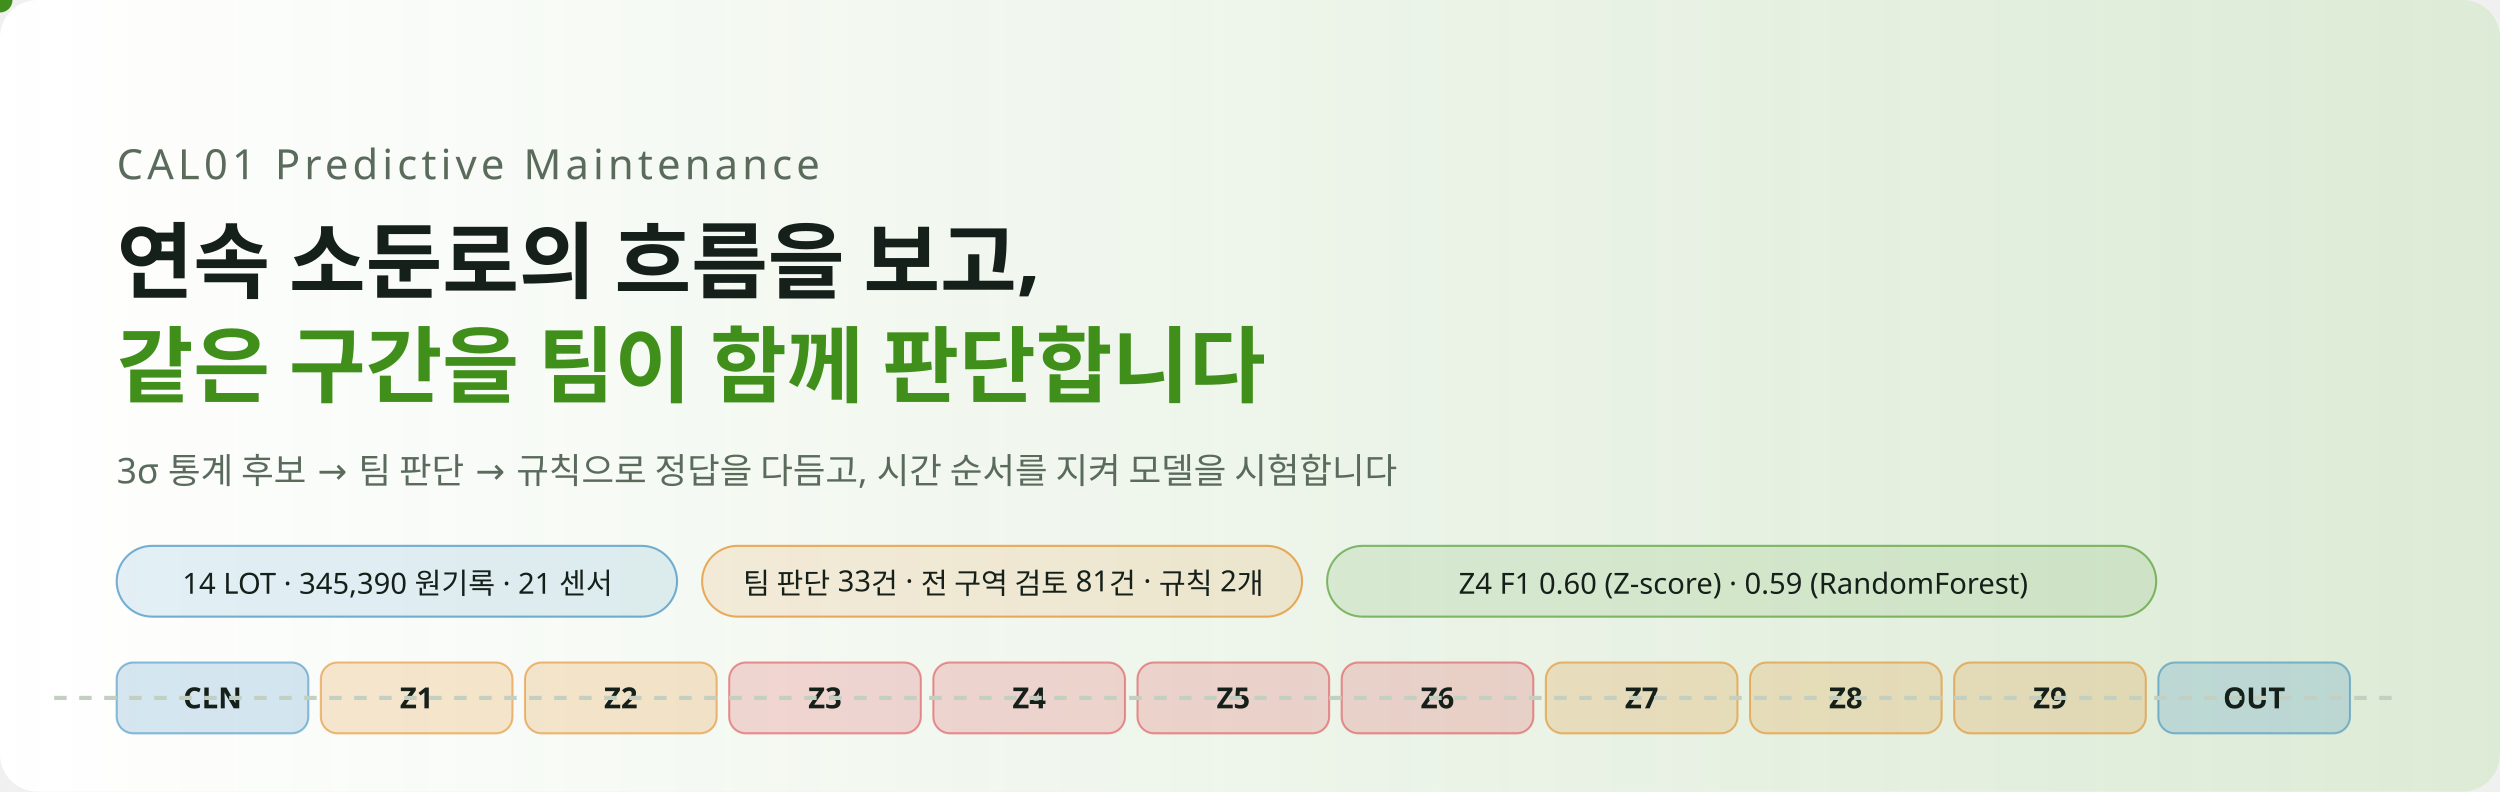
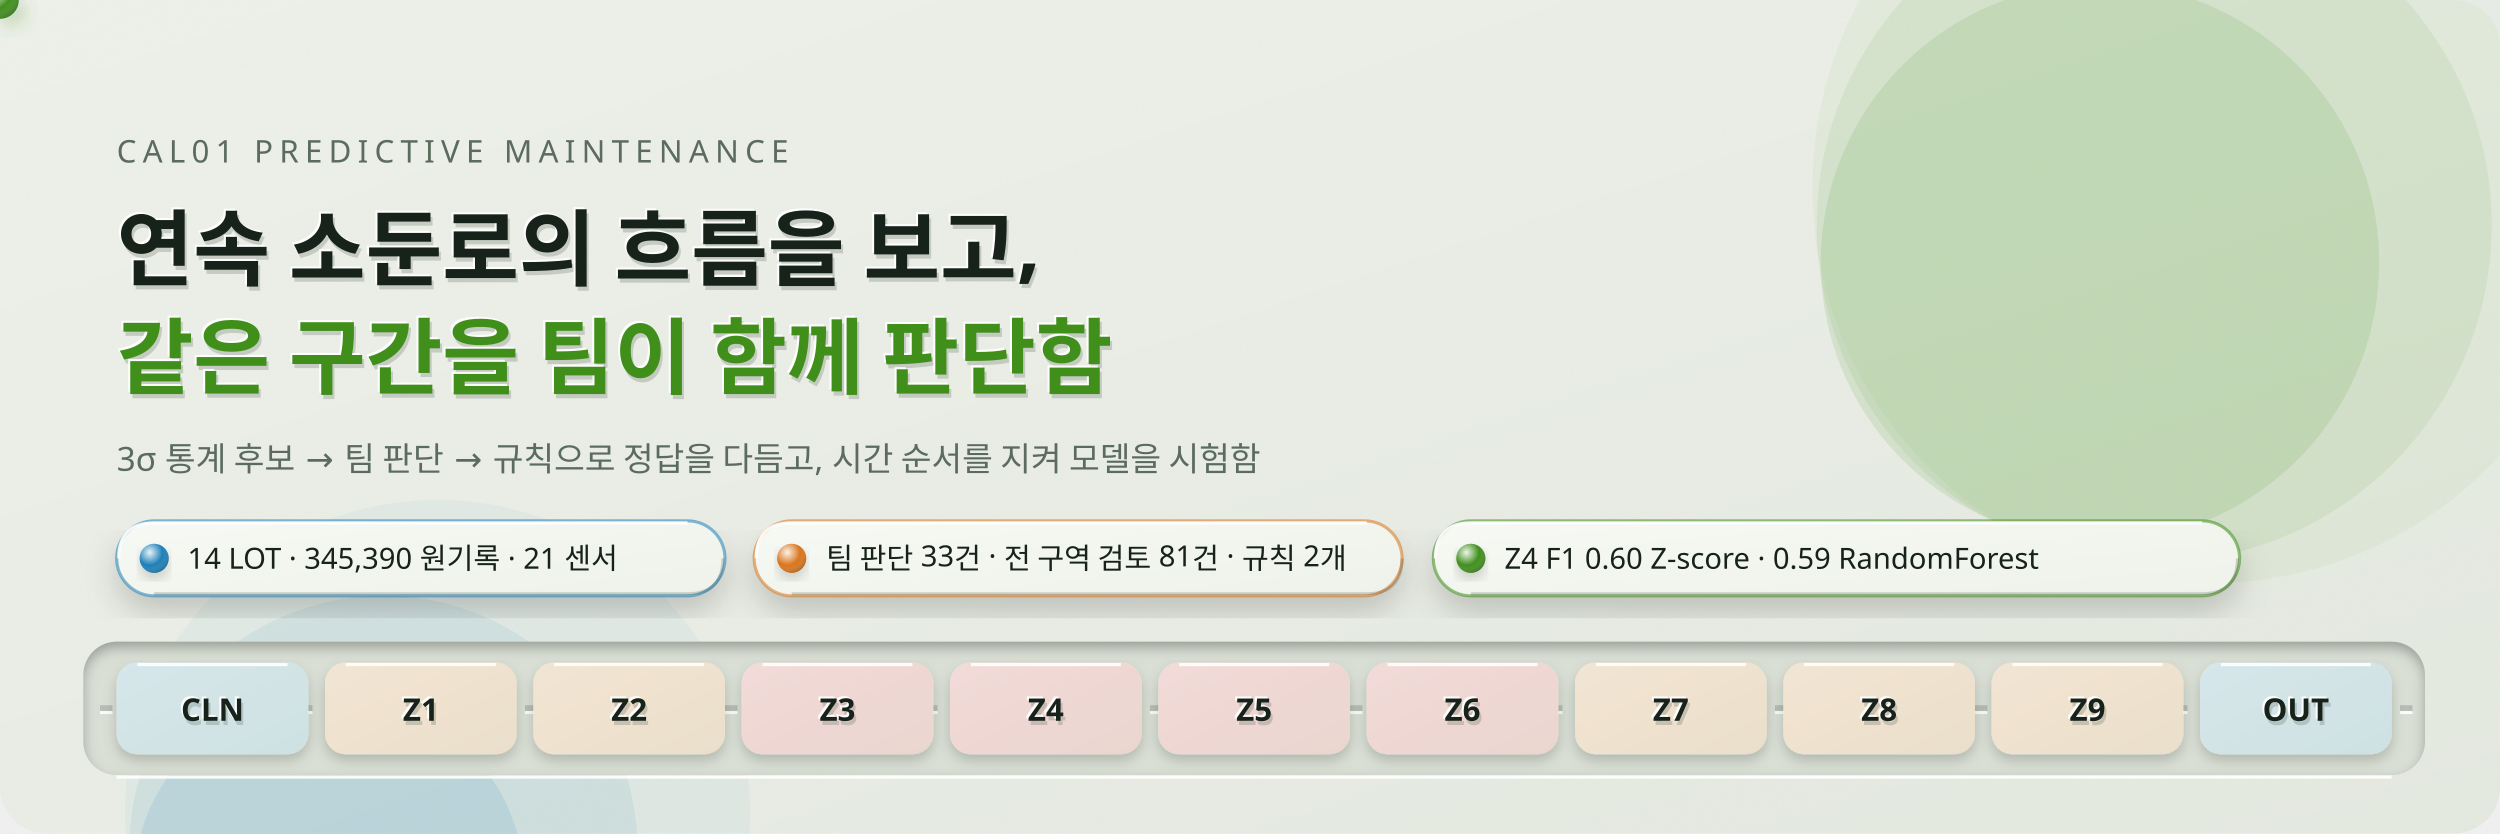
- <svg xmlns="http://www.w3.org/2000/svg" viewBox="0 0 1200 380" width="1200" height="380" font-family="Pretendard, 'Apple SD Gothic Neo', 'Malgun Gothic', 'Noto Sans KR', sans-serif">
-   <rect width="1200" height="380" rx="18" fill="#ffffff" />
+ <svg xmlns="http://www.w3.org/2000/svg" viewBox="0 0 1200 400" width="1200" height="400" font-family="Pretendard, 'Apple SD Gothic Neo', 'Malgun Gothic', 'Noto Sans KR', sans-serif">
  <defs>
-     <linearGradient id="g" x1="0" x2="1">
-       <stop offset="0" stop-color="#3f8f1a" stop-opacity="0" />
-       <stop offset="1" stop-color="#3f8f1a" stop-opacity="0.18" />
+     <filter id="shadow" x="-10%" y="-10%" width="120%" height="140%">
+       <feDropShadow dx="0" dy="8" stdDeviation="8" flood-color="#000" flood-opacity="0.18" />
+     </filter>
+     <filter id="shadow-sm" x="-10%" y="-10%" width="120%" height="140%">
+       <feDropShadow dx="0" dy="3" stdDeviation="3" flood-color="#000" flood-opacity="0.18" />
+     </filter>
+     <filter id="inset" x="-10%" y="-10%" width="120%" height="130%">
+       <feOffset dx="0" dy="3" />
+       <feGaussianBlur stdDeviation="3" result="ob" />
+       <feComposite operator="out" in="SourceGraphic" in2="ob" result="inv" />
+       <feFlood flood-color="#000" flood-opacity="0.55" result="col" />
+       <feComposite operator="in" in="col" in2="inv" result="sh" />
+       <feComposite operator="over" in="sh" in2="SourceGraphic" />
+     </filter>
+     <filter id="glow" x="-50%" y="-50%" width="200%" height="200%">
+       <feGaussianBlur stdDeviation="6" result="b" />
+       <feMerge>
+         <feMergeNode in="b" />
+         <feMergeNode in="SourceGraphic" />
+       </feMerge>
+     </filter>
+     <filter id="grain">
+       <feTurbulence type="fractalNoise" baseFrequency="0.8" numOctaves="2" stitchTiles="stitch" />
+       <feColorMatrix values="0 0 0 0 0.5  0 0 0 0 0.5  0 0 0 0 0.5  0 0 0 0.6 0" />
+     </filter>
+     <linearGradient id="plate" x1="0" y1="0" x2="1" y2="1">
+       <stop offset="0" stop-color="#f7f9f4" />
+       <stop offset="1" stop-color="#eef2ea" />
    </linearGradient>
+     <linearGradient id="bg" x1="0" y1="0" x2="1" y2="1">
+       <stop offset="0" stop-color="#eef1ea" />
+       <stop offset="1" stop-color="#e4e9df" />
+     </linearGradient>
+     <radialGradient id="coin" cx="0.35" cy="0.3" r="0.8">
+       <stop offset="0" stop-color="#ffffff" stop-opacity="0.9" />
+       <stop offset="0.55" stop-color="#ffffff" stop-opacity="0" />
+       <stop offset="1" stop-color="#1a2a1e" stop-opacity="0.35" />
+     </radialGradient>
  </defs>
-   <rect width="1200" height="380" rx="18" fill="url(#g)" />
-   <text x="56" y="86" font-size="20" fill="#5a6b5c" font-weight="normal" text-anchor="start" letter-spacing="2">CAL01 Predictive Maintenance</text>
-   <text x="56" y="140" font-size="40" fill="#15201a" font-weight="bold" text-anchor="start">연속 소둔로의 흐름을 보고,</text>
-   <text x="56" y="190" font-size="40" fill="#3f8f1a" font-weight="bold" text-anchor="start">같은 구간을 팀이 함께 판단합니다</text>
-   <text x="56" y="232" font-size="17" fill="#5a6b5c" font-weight="normal" text-anchor="start">3σ 통계 후보 → 팀 판단 → 규칙으로 정답을 다듬고, 시간 순서를 지켜 모델을 시험합니다</text>
-   <rect x="56" y="262" width="269" height="34" rx="17" fill="#1f7fb8" fill-opacity="0.12" stroke="#1f7fb8" stroke-opacity="0.6" />
-   <text x="190.8" y="285" font-size="14" fill="#15201a" font-weight="normal" text-anchor="middle">14 LOT · 345,390 원기록 · 21 센서</text>
-   <rect x="337" y="262" width="288" height="34" rx="17" fill="#e07b00" fill-opacity="0.12" stroke="#e07b00" stroke-opacity="0.6" />
-   <text x="481.6" y="285" font-size="14" fill="#15201a" font-weight="normal" text-anchor="middle">팀 판단 33건 · 전 구역 검토 81건 · 규칙 2개</text>
-   <rect x="637" y="262" width="398" height="34" rx="17" fill="#3f8f1a" fill-opacity="0.12" stroke="#3f8f1a" stroke-opacity="0.6" />
-   <text x="836.8" y="285" font-size="14" fill="#15201a" font-weight="normal" text-anchor="middle">Z4 F1 0.60 (Z-score) · 0.59 (RandomForest)</text>
-   <rect x="56" y="318" width="92" height="34" rx="8" fill="#1f7fb8" fill-opacity="0.18" stroke="#1f7fb8" stroke-opacity="0.5">
-     <animate attributeName="fill-opacity" values="0.18;0.9;0.18" keyTimes="0;0.5;1" dur="6s" begin="0.00s" repeatCount="indefinite" />
+   <rect width="1200" height="400" rx="22" fill="url(#bg)" />
+   <rect width="1200" height="400" rx="22" filter="url(#grain)" opacity="0.06" />
+   <circle cx="1060" cy="90" r="190" fill="#3f8f1a" opacity="0.05" />
+   <circle cx="1034" cy="108" r="162" fill="#3f8f1a" opacity="0.08" />
+   <circle cx="1008" cy="126" r="134" fill="#3f8f1a" opacity="0.12" />
+   <circle cx="210" cy="390" r="150" fill="#1f7fb8" opacity="0.05" />
+   <circle cx="184" cy="408" r="122" fill="#1f7fb8" opacity="0.08" />
+   <circle cx="158" cy="426" r="94" fill="#1f7fb8" opacity="0.12" />
+   <text x="56" y="78" font-size="15" fill="#5b6b5d" font-weight="normal" text-anchor="start" letter-spacing="3">CAL01 PREDICTIVE MAINTENANCE</text>
+   <text x="57" y="136" font-size="40" fill="#1a2a1e" font-weight="bold" text-anchor="start" opacity="0.18">연속 소둔로의 흐름을 보고,</text>
+   <text x="55" y="133" font-size="40" fill="#ffffff" font-weight="bold" text-anchor="start" opacity="0.9">연속 소둔로의 흐름을 보고,</text>
+   <text x="56" y="134" font-size="40" fill="#17221b" font-weight="bold" text-anchor="start">연속 소둔로의 흐름을 보고,</text>
+   <text x="57" y="188" font-size="40" fill="#1a2a1e" font-weight="bold" text-anchor="start" opacity="0.18">같은 구간을 팀이 함께 판단함</text>
+   <text x="55" y="185" font-size="40" fill="#ffffff" font-weight="bold" text-anchor="start" opacity="0.9">같은 구간을 팀이 함께 판단함</text>
+   <text x="56" y="186" font-size="40" fill="#3f8f1a" font-weight="bold" text-anchor="start">같은 구간을 팀이 함께 판단함</text>
+   <text x="56" y="226" font-size="16" fill="#5b6b5d" font-weight="normal" text-anchor="start">3σ 통계 후보 → 팀 판단 → 규칙으로 정답을 다듬고, 시간 순서를 지켜 모델을 시험함</text>
+   <rect x="56" y="250" width="292" height="36" rx="18" fill="url(#plate)" filter="url(#shadow)" />
+   <rect x="56" y="250" width="292" height="36" rx="18" fill="none" stroke="#1f7fb8" stroke-opacity="0.55" stroke-width="1.5" />
+   <path d="M 57 268 L 57 268 Q 57 251 74 251 L 330 251" fill="none" stroke="#ffffff" stroke-opacity="0.9" stroke-width="1.5" />
+   <path d="M 74 285 L 330 285 Q 347 285 347 268 L 347 268" fill="none" stroke="#1a2a1e" stroke-opacity="0.18" stroke-width="1.5" />
+   <circle cx="74" cy="268" r="7" fill="#1f7fb8" filter="url(#shadow-sm)" />
+   <circle cx="74" cy="268" r="7" fill="url(#coin)" />
+   <text x="90" y="273" font-size="14" fill="#17221b" font-weight="normal" text-anchor="start">14 LOT · 345,390 원기록 · 21 센서</text>
+   <rect x="362" y="250" width="311" height="36" rx="18" fill="url(#plate)" filter="url(#shadow)" />
+   <rect x="362" y="250" width="311" height="36" rx="18" fill="none" stroke="#d9741a" stroke-opacity="0.55" stroke-width="1.5" />
+   <path d="M 363 268 L 363 268 Q 363 251 380 251 L 656 251" fill="none" stroke="#ffffff" stroke-opacity="0.9" stroke-width="1.5" />
+   <path d="M 380 285 L 656 285 Q 673 285 673 268 L 673 268" fill="none" stroke="#1a2a1e" stroke-opacity="0.18" stroke-width="1.5" />
+   <circle cx="380" cy="268" r="7" fill="#d9741a" filter="url(#shadow-sm)" />
+   <circle cx="380" cy="268" r="7" fill="url(#coin)" />
+   <text x="396.56" y="273" font-size="14" fill="#17221b" font-weight="normal" text-anchor="start">팀 판단 33건 · 전 구역 검토 81건 · 규칙 2개</text>
+   <rect x="688" y="250" width="387" height="36" rx="18" fill="url(#plate)" filter="url(#shadow)" />
+   <rect x="688" y="250" width="387" height="36" rx="18" fill="none" stroke="#3f8f1a" stroke-opacity="0.55" stroke-width="1.5" />
+   <path d="M 689 268 L 689 268 Q 689 251 706 251 L 1057 251" fill="none" stroke="#ffffff" stroke-opacity="0.9" stroke-width="1.5" />
+   <path d="M 706 285 L 1057 285 Q 1074 285 1074 268 L 1074 268" fill="none" stroke="#1a2a1e" stroke-opacity="0.18" stroke-width="1.5" />
+   <circle cx="706" cy="268" r="7" fill="#3f8f1a" filter="url(#shadow-sm)" />
+   <circle cx="706" cy="268" r="7" fill="url(#coin)" />
+   <text x="722.16" y="273" font-size="14" fill="#17221b" font-weight="normal" text-anchor="start">Z4 F1 0.60 Z-score · 0.59 RandomForest</text>
+   <rect x="40" y="308" width="1124" height="64" rx="16" fill="#d9dfd4" filter="url(#inset)" />
+   <path d="M 56 373 L 1148 373" stroke="#ffffff" stroke-opacity="0.9" stroke-width="1.5" />
+   <line x1="48" y1="340" x2="1158" y2="340" stroke="#1a2a1e" stroke-opacity="0.18" stroke-width="3" stroke-dasharray="6 6" />
+   <line x1="48" y1="342" x2="1158" y2="342" stroke="#ffffff" stroke-opacity="0.9" stroke-width="1.5" stroke-dasharray="6 6" />
+   <rect x="56" y="318" width="92" height="44" rx="10" fill="url(#plate)" filter="url(#shadow-sm)" />
+   <rect x="56" y="318" width="92" height="44" rx="10" fill="#1f7fb8" fill-opacity="0.15">
+     <animate attributeName="fill-opacity" values="0.15;0.85;0.15" keyTimes="0;0.5;1" dur="6s" begin="0.00s" repeatCount="indefinite" />
  </rect>
-   <text x="102.0" y="340" font-size="14" fill="#15201a" font-weight="bold" text-anchor="middle">CLN</text>
-   <rect x="154" y="318" width="92" height="34" rx="8" fill="#e07b00" fill-opacity="0.18" stroke="#e07b00" stroke-opacity="0.5">
-     <animate attributeName="fill-opacity" values="0.18;0.9;0.18" keyTimes="0;0.5;1" dur="6s" begin="0.45s" repeatCount="indefinite" />
+   <path d="M 66 319 L 138 319" stroke="#ffffff" stroke-opacity="0.9" stroke-width="1.5" />
+   <text x="103.0" y="348" font-size="15" fill="#1a2a1e" font-weight="bold" text-anchor="middle" opacity="0.18">CLN</text>
+   <text x="101.0" y="345" font-size="15" fill="#ffffff" font-weight="bold" text-anchor="middle" opacity="0.9">CLN</text>
+   <text x="102.0" y="346" font-size="15" fill="#17221b" font-weight="bold" text-anchor="middle">CLN</text>
+   <rect x="156" y="318" width="92" height="44" rx="10" fill="url(#plate)" filter="url(#shadow-sm)" />
+   <rect x="156" y="318" width="92" height="44" rx="10" fill="#d9741a" fill-opacity="0.15">
+     <animate attributeName="fill-opacity" values="0.15;0.85;0.15" keyTimes="0;0.5;1" dur="6s" begin="0.45s" repeatCount="indefinite" />
  </rect>
-   <text x="200.0" y="340" font-size="14" fill="#15201a" font-weight="bold" text-anchor="middle">Z1</text>
-   <rect x="252" y="318" width="92" height="34" rx="8" fill="#e07b00" fill-opacity="0.18" stroke="#e07b00" stroke-opacity="0.5">
-     <animate attributeName="fill-opacity" values="0.18;0.9;0.18" keyTimes="0;0.5;1" dur="6s" begin="0.90s" repeatCount="indefinite" />
+   <path d="M 166 319 L 238 319" stroke="#ffffff" stroke-opacity="0.9" stroke-width="1.5" />
+   <text x="203.0" y="348" font-size="15" fill="#1a2a1e" font-weight="bold" text-anchor="middle" opacity="0.18">Z1</text>
+   <text x="201.0" y="345" font-size="15" fill="#ffffff" font-weight="bold" text-anchor="middle" opacity="0.9">Z1</text>
+   <text x="202.0" y="346" font-size="15" fill="#17221b" font-weight="bold" text-anchor="middle">Z1</text>
+   <rect x="256" y="318" width="92" height="44" rx="10" fill="url(#plate)" filter="url(#shadow-sm)" />
+   <rect x="256" y="318" width="92" height="44" rx="10" fill="#d9741a" fill-opacity="0.15">
+     <animate attributeName="fill-opacity" values="0.15;0.85;0.15" keyTimes="0;0.5;1" dur="6s" begin="0.90s" repeatCount="indefinite" />
  </rect>
-   <text x="298.0" y="340" font-size="14" fill="#15201a" font-weight="bold" text-anchor="middle">Z2</text>
-   <rect x="350" y="318" width="92" height="34" rx="8" fill="#d8323a" fill-opacity="0.18" stroke="#d8323a" stroke-opacity="0.5">
-     <animate attributeName="fill-opacity" values="0.18;0.9;0.18" keyTimes="0;0.5;1" dur="6s" begin="1.35s" repeatCount="indefinite" />
+   <path d="M 266 319 L 338 319" stroke="#ffffff" stroke-opacity="0.9" stroke-width="1.5" />
+   <text x="303.0" y="348" font-size="15" fill="#1a2a1e" font-weight="bold" text-anchor="middle" opacity="0.18">Z2</text>
+   <text x="301.0" y="345" font-size="15" fill="#ffffff" font-weight="bold" text-anchor="middle" opacity="0.9">Z2</text>
+   <text x="302.0" y="346" font-size="15" fill="#17221b" font-weight="bold" text-anchor="middle">Z2</text>
+   <rect x="356" y="318" width="92" height="44" rx="10" fill="url(#plate)" filter="url(#shadow-sm)" />
+   <rect x="356" y="318" width="92" height="44" rx="10" fill="#d8323a" fill-opacity="0.15">
+     <animate attributeName="fill-opacity" values="0.15;0.85;0.15" keyTimes="0;0.5;1" dur="6s" begin="1.35s" repeatCount="indefinite" />
  </rect>
-   <text x="396.0" y="340" font-size="14" fill="#15201a" font-weight="bold" text-anchor="middle">Z3</text>
-   <rect x="448" y="318" width="92" height="34" rx="8" fill="#d8323a" fill-opacity="0.18" stroke="#d8323a" stroke-opacity="0.5">
-     <animate attributeName="fill-opacity" values="0.18;0.9;0.18" keyTimes="0;0.5;1" dur="6s" begin="1.80s" repeatCount="indefinite" />
+   <path d="M 366 319 L 438 319" stroke="#ffffff" stroke-opacity="0.9" stroke-width="1.5" />
+   <text x="403.0" y="348" font-size="15" fill="#1a2a1e" font-weight="bold" text-anchor="middle" opacity="0.18">Z3</text>
+   <text x="401.0" y="345" font-size="15" fill="#ffffff" font-weight="bold" text-anchor="middle" opacity="0.9">Z3</text>
+   <text x="402.0" y="346" font-size="15" fill="#17221b" font-weight="bold" text-anchor="middle">Z3</text>
+   <rect x="456" y="318" width="92" height="44" rx="10" fill="url(#plate)" filter="url(#shadow-sm)" />
+   <rect x="456" y="318" width="92" height="44" rx="10" fill="#d8323a" fill-opacity="0.15">
+     <animate attributeName="fill-opacity" values="0.15;0.85;0.15" keyTimes="0;0.5;1" dur="6s" begin="1.80s" repeatCount="indefinite" />
  </rect>
-   <text x="494.0" y="340" font-size="14" fill="#15201a" font-weight="bold" text-anchor="middle">Z4</text>
-   <rect x="546" y="318" width="92" height="34" rx="8" fill="#d8323a" fill-opacity="0.18" stroke="#d8323a" stroke-opacity="0.5">
-     <animate attributeName="fill-opacity" values="0.18;0.9;0.18" keyTimes="0;0.5;1" dur="6s" begin="2.25s" repeatCount="indefinite" />
+   <path d="M 466 319 L 538 319" stroke="#ffffff" stroke-opacity="0.9" stroke-width="1.5" />
+   <text x="503.0" y="348" font-size="15" fill="#1a2a1e" font-weight="bold" text-anchor="middle" opacity="0.18">Z4</text>
+   <text x="501.0" y="345" font-size="15" fill="#ffffff" font-weight="bold" text-anchor="middle" opacity="0.9">Z4</text>
+   <text x="502.0" y="346" font-size="15" fill="#17221b" font-weight="bold" text-anchor="middle">Z4</text>
+   <rect x="556" y="318" width="92" height="44" rx="10" fill="url(#plate)" filter="url(#shadow-sm)" />
+   <rect x="556" y="318" width="92" height="44" rx="10" fill="#d8323a" fill-opacity="0.15">
+     <animate attributeName="fill-opacity" values="0.15;0.85;0.15" keyTimes="0;0.5;1" dur="6s" begin="2.25s" repeatCount="indefinite" />
  </rect>
-   <text x="592.0" y="340" font-size="14" fill="#15201a" font-weight="bold" text-anchor="middle">Z5</text>
-   <rect x="644" y="318" width="92" height="34" rx="8" fill="#d8323a" fill-opacity="0.18" stroke="#d8323a" stroke-opacity="0.5">
-     <animate attributeName="fill-opacity" values="0.18;0.9;0.18" keyTimes="0;0.5;1" dur="6s" begin="2.70s" repeatCount="indefinite" />
+   <path d="M 566 319 L 638 319" stroke="#ffffff" stroke-opacity="0.9" stroke-width="1.5" />
+   <text x="603.0" y="348" font-size="15" fill="#1a2a1e" font-weight="bold" text-anchor="middle" opacity="0.18">Z5</text>
+   <text x="601.0" y="345" font-size="15" fill="#ffffff" font-weight="bold" text-anchor="middle" opacity="0.9">Z5</text>
+   <text x="602.0" y="346" font-size="15" fill="#17221b" font-weight="bold" text-anchor="middle">Z5</text>
+   <rect x="656" y="318" width="92" height="44" rx="10" fill="url(#plate)" filter="url(#shadow-sm)" />
+   <rect x="656" y="318" width="92" height="44" rx="10" fill="#d8323a" fill-opacity="0.15">
+     <animate attributeName="fill-opacity" values="0.15;0.85;0.15" keyTimes="0;0.5;1" dur="6s" begin="2.70s" repeatCount="indefinite" />
  </rect>
-   <text x="690.0" y="340" font-size="14" fill="#15201a" font-weight="bold" text-anchor="middle">Z6</text>
-   <rect x="742" y="318" width="92" height="34" rx="8" fill="#e07b00" fill-opacity="0.18" stroke="#e07b00" stroke-opacity="0.5">
-     <animate attributeName="fill-opacity" values="0.18;0.9;0.18" keyTimes="0;0.5;1" dur="6s" begin="3.15s" repeatCount="indefinite" />
+   <path d="M 666 319 L 738 319" stroke="#ffffff" stroke-opacity="0.9" stroke-width="1.5" />
+   <text x="703.0" y="348" font-size="15" fill="#1a2a1e" font-weight="bold" text-anchor="middle" opacity="0.18">Z6</text>
+   <text x="701.0" y="345" font-size="15" fill="#ffffff" font-weight="bold" text-anchor="middle" opacity="0.9">Z6</text>
+   <text x="702.0" y="346" font-size="15" fill="#17221b" font-weight="bold" text-anchor="middle">Z6</text>
+   <rect x="756" y="318" width="92" height="44" rx="10" fill="url(#plate)" filter="url(#shadow-sm)" />
+   <rect x="756" y="318" width="92" height="44" rx="10" fill="#d9741a" fill-opacity="0.15">
+     <animate attributeName="fill-opacity" values="0.15;0.85;0.15" keyTimes="0;0.5;1" dur="6s" begin="3.15s" repeatCount="indefinite" />
  </rect>
-   <text x="788.0" y="340" font-size="14" fill="#15201a" font-weight="bold" text-anchor="middle">Z7</text>
-   <rect x="840" y="318" width="92" height="34" rx="8" fill="#e07b00" fill-opacity="0.18" stroke="#e07b00" stroke-opacity="0.5">
-     <animate attributeName="fill-opacity" values="0.18;0.9;0.18" keyTimes="0;0.5;1" dur="6s" begin="3.60s" repeatCount="indefinite" />
+   <path d="M 766 319 L 838 319" stroke="#ffffff" stroke-opacity="0.9" stroke-width="1.5" />
+   <text x="803.0" y="348" font-size="15" fill="#1a2a1e" font-weight="bold" text-anchor="middle" opacity="0.18">Z7</text>
+   <text x="801.0" y="345" font-size="15" fill="#ffffff" font-weight="bold" text-anchor="middle" opacity="0.9">Z7</text>
+   <text x="802.0" y="346" font-size="15" fill="#17221b" font-weight="bold" text-anchor="middle">Z7</text>
+   <rect x="856" y="318" width="92" height="44" rx="10" fill="url(#plate)" filter="url(#shadow-sm)" />
+   <rect x="856" y="318" width="92" height="44" rx="10" fill="#d9741a" fill-opacity="0.15">
+     <animate attributeName="fill-opacity" values="0.15;0.85;0.15" keyTimes="0;0.5;1" dur="6s" begin="3.60s" repeatCount="indefinite" />
  </rect>
-   <text x="886.0" y="340" font-size="14" fill="#15201a" font-weight="bold" text-anchor="middle">Z8</text>
-   <rect x="938" y="318" width="92" height="34" rx="8" fill="#e07b00" fill-opacity="0.18" stroke="#e07b00" stroke-opacity="0.5">
-     <animate attributeName="fill-opacity" values="0.18;0.9;0.18" keyTimes="0;0.5;1" dur="6s" begin="4.05s" repeatCount="indefinite" />
+   <path d="M 866 319 L 938 319" stroke="#ffffff" stroke-opacity="0.9" stroke-width="1.5" />
+   <text x="903.0" y="348" font-size="15" fill="#1a2a1e" font-weight="bold" text-anchor="middle" opacity="0.18">Z8</text>
+   <text x="901.0" y="345" font-size="15" fill="#ffffff" font-weight="bold" text-anchor="middle" opacity="0.9">Z8</text>
+   <text x="902.0" y="346" font-size="15" fill="#17221b" font-weight="bold" text-anchor="middle">Z8</text>
+   <rect x="956" y="318" width="92" height="44" rx="10" fill="url(#plate)" filter="url(#shadow-sm)" />
+   <rect x="956" y="318" width="92" height="44" rx="10" fill="#d9741a" fill-opacity="0.15">
+     <animate attributeName="fill-opacity" values="0.15;0.85;0.15" keyTimes="0;0.5;1" dur="6s" begin="4.05s" repeatCount="indefinite" />
  </rect>
-   <text x="984.0" y="340" font-size="14" fill="#15201a" font-weight="bold" text-anchor="middle">Z9</text>
-   <rect x="1036" y="318" width="92" height="34" rx="8" fill="#1f7fb8" fill-opacity="0.18" stroke="#1f7fb8" stroke-opacity="0.5">
-     <animate attributeName="fill-opacity" values="0.18;0.9;0.18" keyTimes="0;0.5;1" dur="6s" begin="4.50s" repeatCount="indefinite" />
+   <path d="M 966 319 L 1038 319" stroke="#ffffff" stroke-opacity="0.9" stroke-width="1.5" />
+   <text x="1003.0" y="348" font-size="15" fill="#1a2a1e" font-weight="bold" text-anchor="middle" opacity="0.18">Z9</text>
+   <text x="1001.0" y="345" font-size="15" fill="#ffffff" font-weight="bold" text-anchor="middle" opacity="0.9">Z9</text>
+   <text x="1002.0" y="346" font-size="15" fill="#17221b" font-weight="bold" text-anchor="middle">Z9</text>
+   <rect x="1056" y="318" width="92" height="44" rx="10" fill="url(#plate)" filter="url(#shadow-sm)" />
+   <rect x="1056" y="318" width="92" height="44" rx="10" fill="#1f7fb8" fill-opacity="0.15">
+     <animate attributeName="fill-opacity" values="0.15;0.85;0.15" keyTimes="0;0.5;1" dur="6s" begin="4.50s" repeatCount="indefinite" />
  </rect>
-   <text x="1082.0" y="340" font-size="14" fill="#15201a" font-weight="bold" text-anchor="middle">OUT</text>
-   <line x1="26" y1="335" x2="1154" y2="335" stroke="#c3cfc1" stroke-width="2" stroke-dasharray="6 6" />
-   <circle r="6" fill="#3f8f1a">
-     <animateMotion dur="6s" repeatCount="indefinite" path="M 26 335 L 1154 335" />
-   </circle>
+   <path d="M 1066 319 L 1138 319" stroke="#ffffff" stroke-opacity="0.9" stroke-width="1.5" />
+   <text x="1103.0" y="348" font-size="15" fill="#1a2a1e" font-weight="bold" text-anchor="middle" opacity="0.18">OUT</text>
+   <text x="1101.0" y="345" font-size="15" fill="#ffffff" font-weight="bold" text-anchor="middle" opacity="0.9">OUT</text>
+   <text x="1102.0" y="346" font-size="15" fill="#17221b" font-weight="bold" text-anchor="middle">OUT</text>
+   <circle cx="0" cy="0" r="7" fill="#3f8f1a" filter="url(#shadow-sm)" opacity="0" />
+   <circle cx="0" cy="0" r="7" fill="url(#coin)" />
+   <g>
+     <animateMotion dur="6s" repeatCount="indefinite" path="M 48 340 L 1158 340" />
+     <circle r="9" fill="#3f8f1a" filter="url(#glow)" />
+     <circle r="9" fill="url(#coin)" />
+   </g>
</svg>
